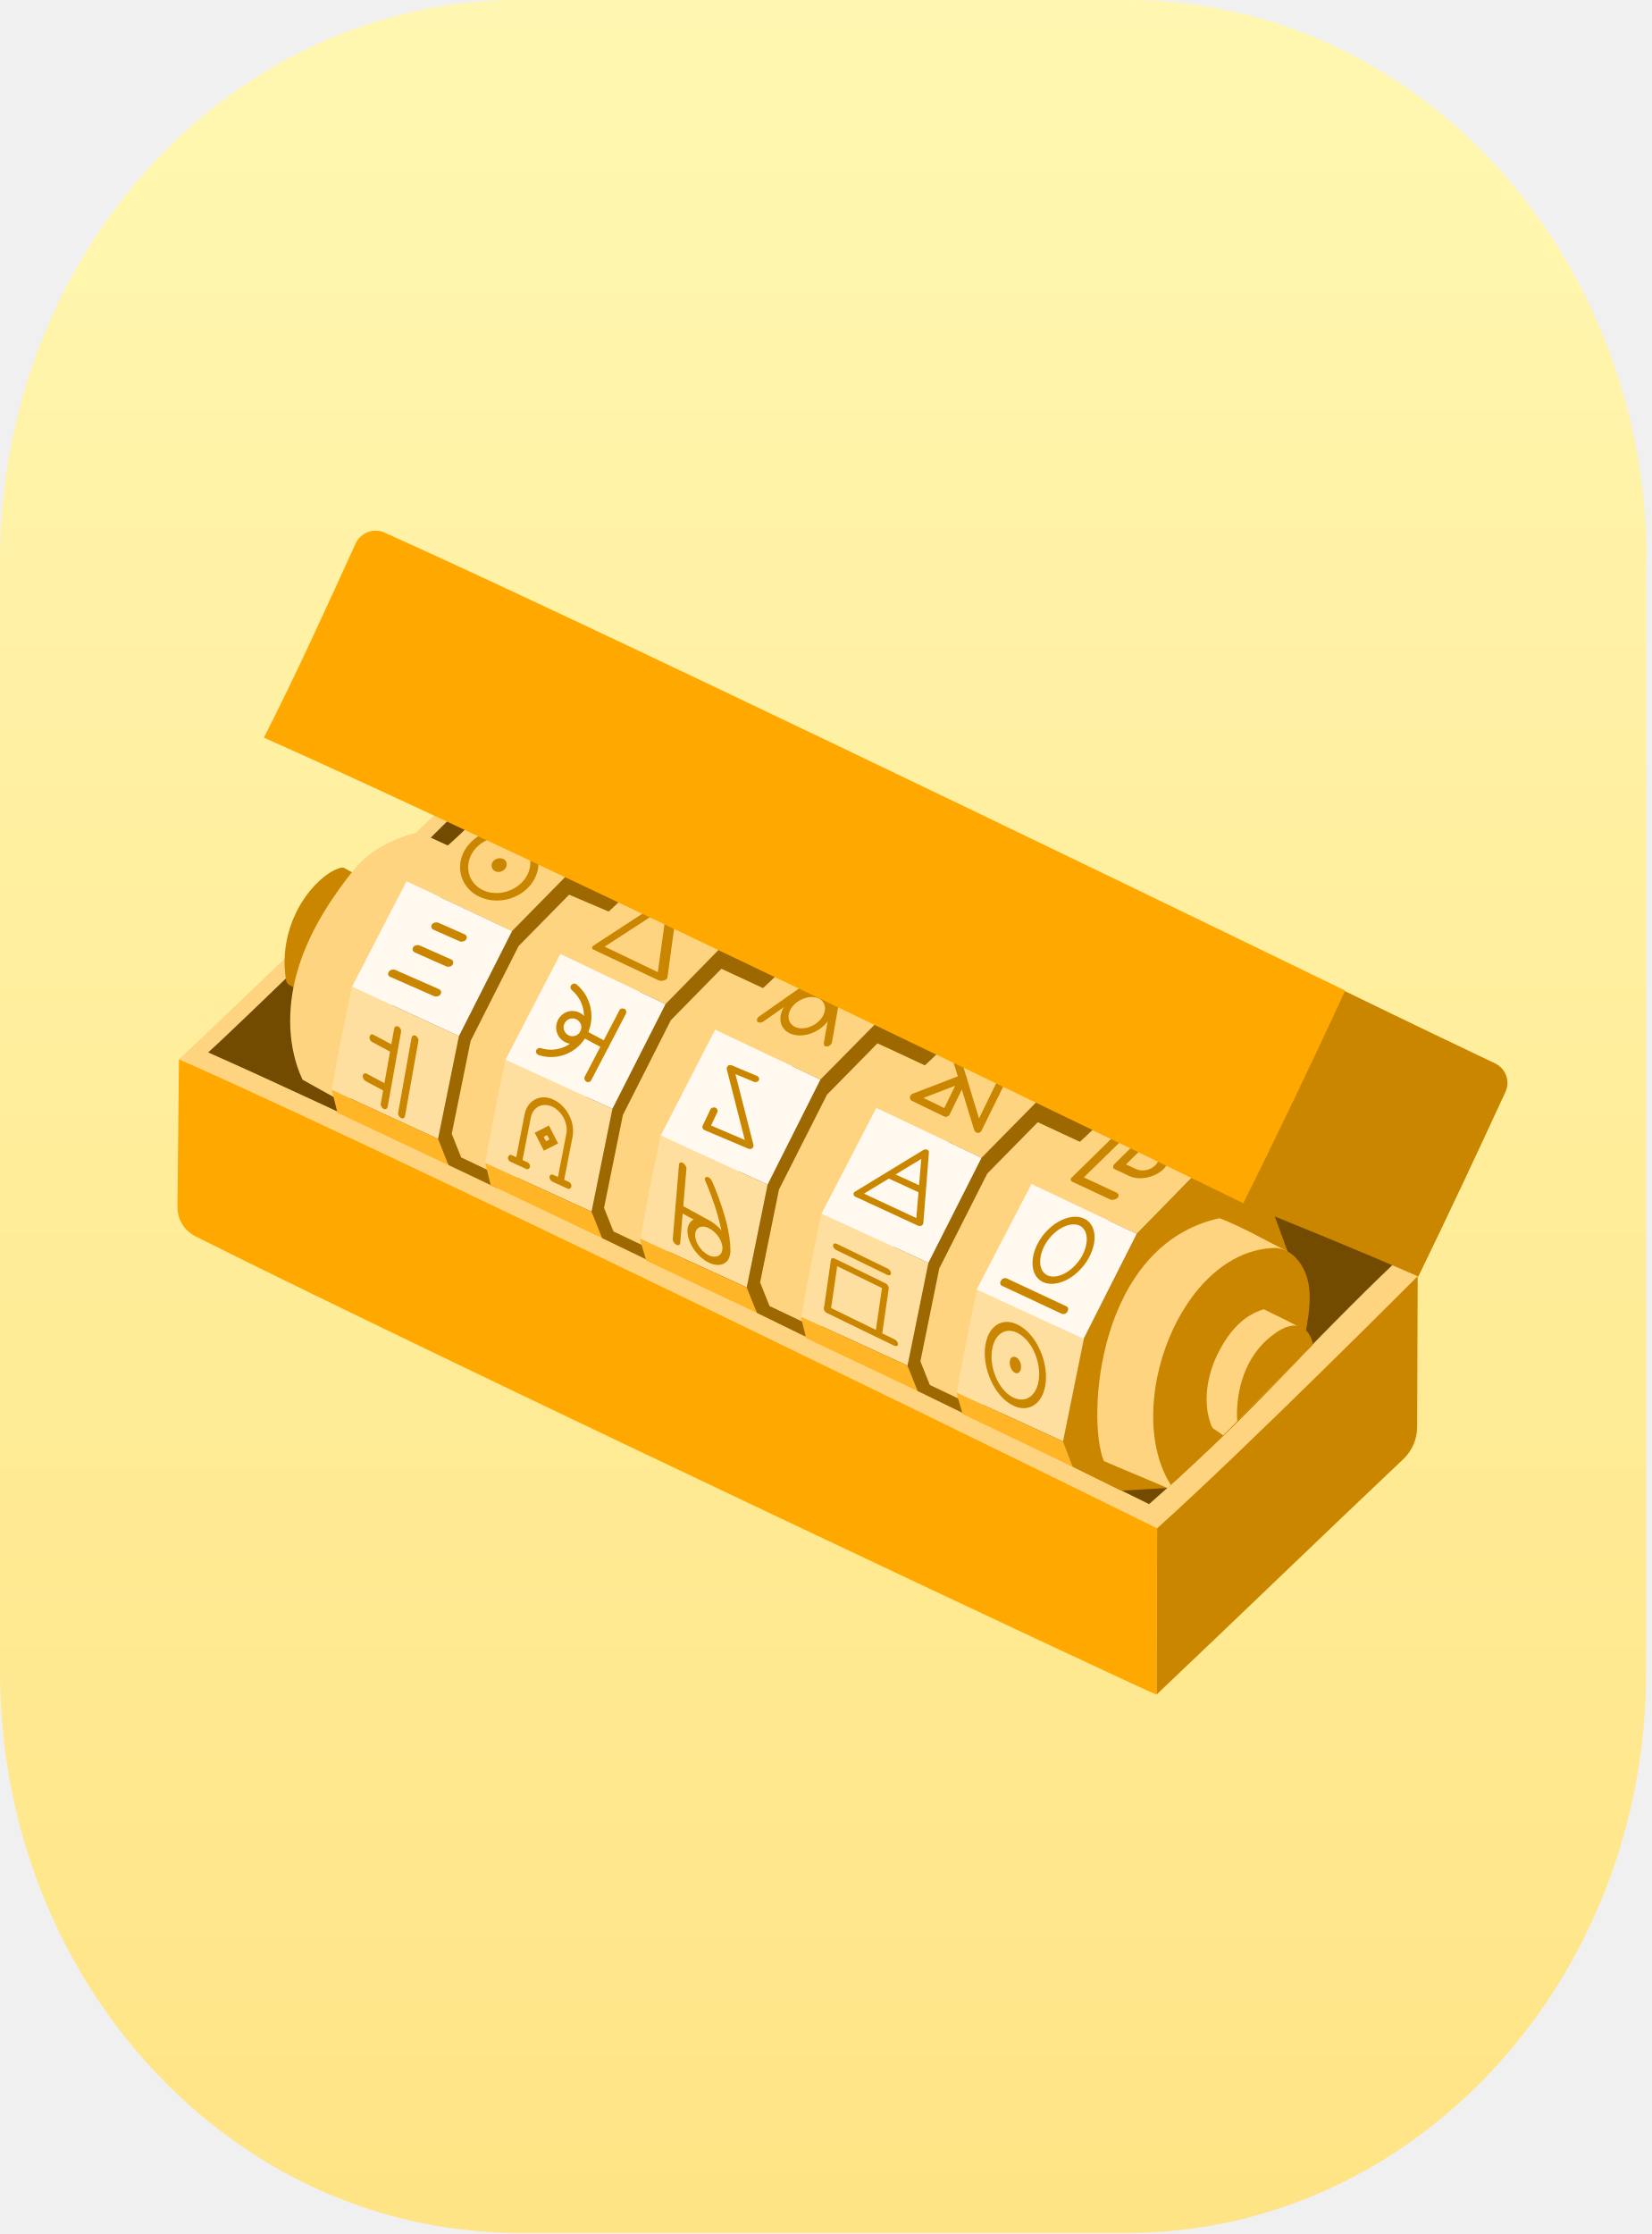
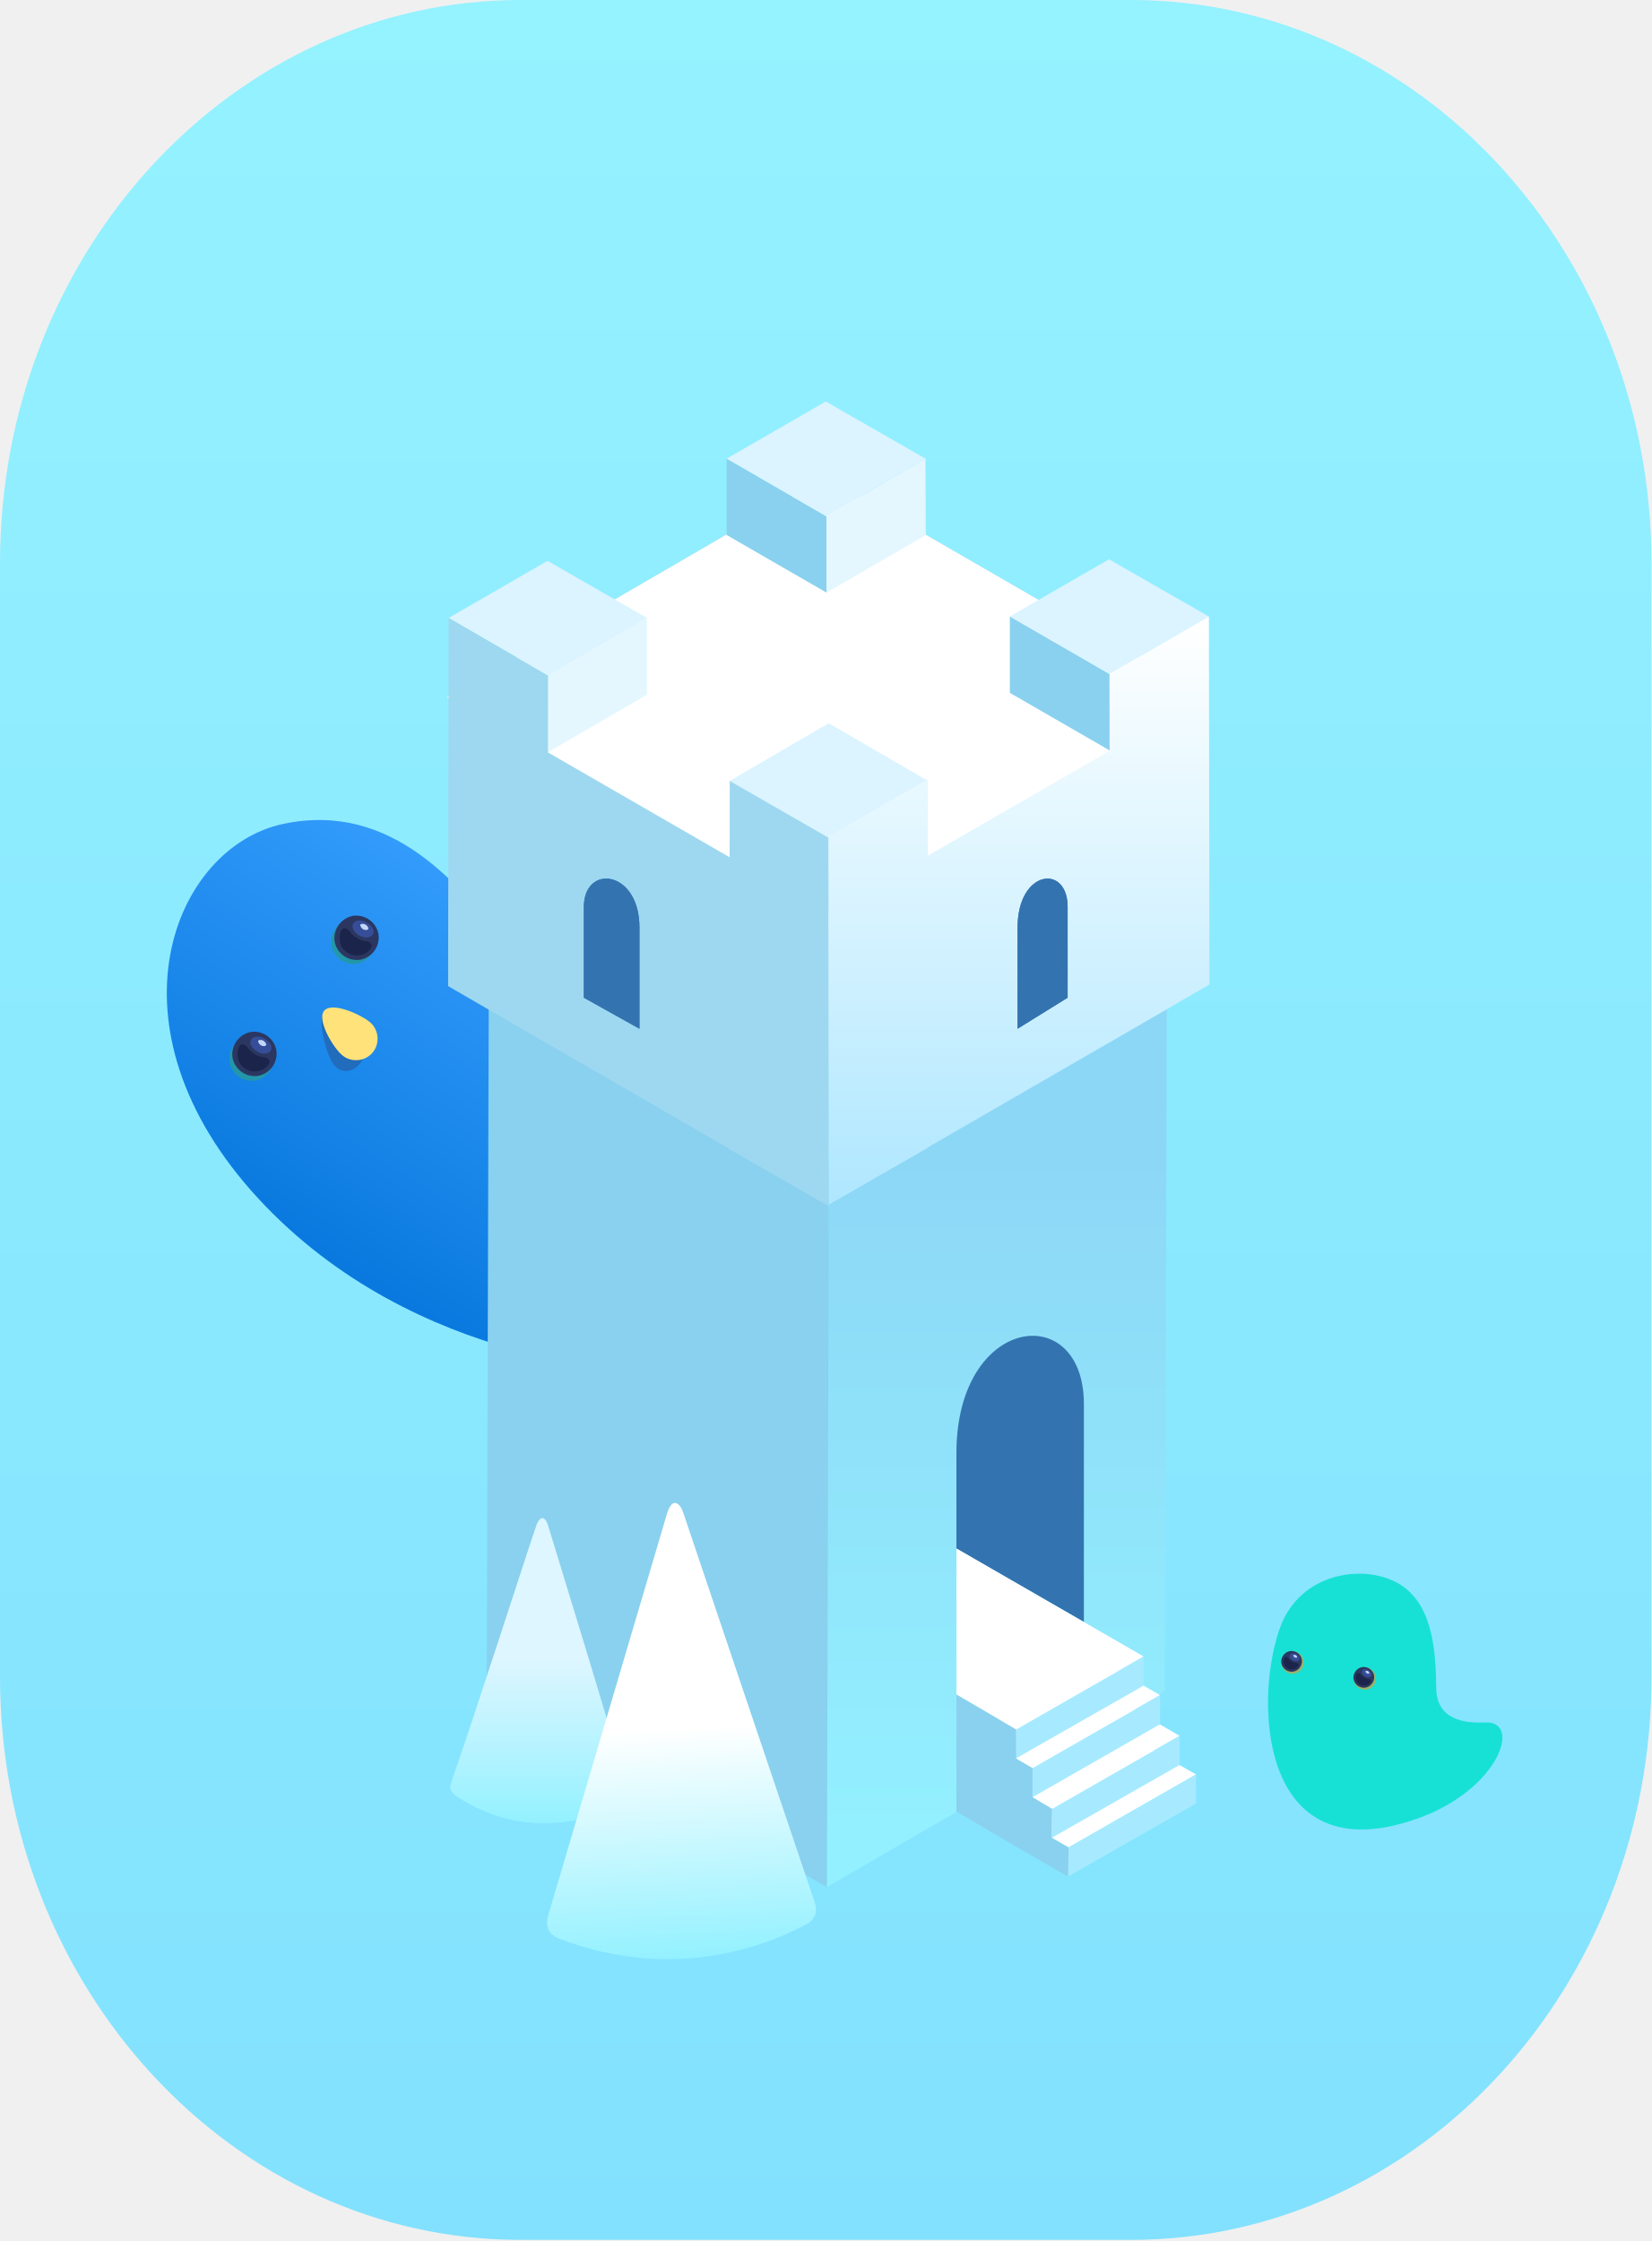
- <svg xmlns="http://www.w3.org/2000/svg" width="298" height="403" viewBox="0 0 298 403" fill="none">
-   <path d="M297.1 101.3C297.1 45.3 255.2 0 203.5 0H93.7C42 0 0 45.3 0 101.3V301.5C0 357.5 41.9 402.8 93.6 402.8H203.4C255.1 402.8 297 357.4 297 301.5V101.3H297.1Z" fill="url(#paint0_linear)" />
-   <path d="M32.289 191.095L208.768 275.692C226.628 259.595 240.888 245.33 255.896 230.283L79.832 145.605C79.832 145.605 38.491 185.365 32.289 191.095Z" fill="#FFD481" />
-   <path d="M251.577 227.874C237.487 241.238 221.947 258.602 207.323 271.333C206.196 270.768 83.75 210.314 37.56 189.851C42.123 185.817 76.753 152.151 81.05 147.8L251.577 227.874Z" fill="#724B00" />
-   <path d="M53.694 178.543C55.236 170.316 59.938 164.587 64.138 157.691L62.319 156.696C62.102 156.503 61.754 156.474 61.396 156.561C59.961 156.966 58.776 157.86 57.64 158.875C52.763 163.431 50.48 170.482 51.633 176.944C51.725 177.243 51.88 177.49 52.102 177.625L53.694 178.543Z" fill="#CB8600" />
-   <path d="M54.582 194.769C51.809 188.814 51.811 181.806 53.562 175.529C55.318 169.193 58.775 163.467 62.773 158.253C63.624 157.156 64.475 156.059 65.485 155.151C67.704 153.059 70.566 151.663 73.451 150.678C74.534 150.301 75.844 150.002 76.781 150.664L83.112 153.605L62.729 199.304L54.582 194.769Z" fill="#FFD481" />
-   <path d="M119.567 171.177L116.964 163.893L102.471 157.718L92.387 167.971L82.803 186.909L79.034 205.457L80.918 210.169L89.568 214.28L97.895 213.866L119.567 171.177Z" fill="#9E6800" />
-   <path d="M118.129 173.559L115.777 166.978L102.682 161.398L93.57 170.662L84.91 187.774L81.504 204.534L83.206 208.792L91.022 212.506L98.547 212.132L118.129 173.559Z" fill="#FFD481" />
-   <path d="M59.859 196.612C60.962 190.397 62.182 184.192 63.517 177.997L82.803 186.908L79.034 205.457L59.859 196.612Z" fill="#FFDFA0" />
-   <path d="M84.379 149.196C81.009 152.477 76.925 155.932 73.343 158.961L92.364 167.992L102.501 157.675L84.379 149.196Z" fill="#FFD481" />
-   <path d="M93.947 152.098C91.7 150.334 88.167 150.681 86.001 152.836C83.894 154.996 83.975 158.214 86.164 159.974C88.353 161.734 91.944 161.392 94.109 159.237C96.275 157.082 96.194 153.863 93.947 152.098ZM94.904 151.127C97.75 153.409 97.942 157.396 95.26 160.15C92.581 162.847 88.111 163.232 85.26 161.008C82.414 158.726 82.222 154.739 84.904 151.985C87.529 149.226 91.995 148.898 94.904 151.127Z" fill="#CB8600" />
-   <path d="M91.013 155.065C91.559 155.52 91.554 156.279 91.042 156.82C90.529 157.361 89.645 157.462 89.099 157.008C88.553 156.553 88.558 155.795 89.07 155.253C89.578 154.77 90.462 154.669 91.013 155.065Z" fill="#CB8600" />
-   <path d="M60.88 200.734L59.865 196.61L79.05 205.451L80.924 210.184L60.88 200.734Z" fill="#FFB526" />
-   <path d="M92.387 167.971L82.804 186.909L63.517 177.997L73.343 158.963L92.387 167.971Z" fill="#FFF9EF" />
-   <path d="M232.327 225.802L229.666 218.513L215.178 212.28L205.089 222.591L195.505 241.529L191.741 260.019L193.576 264.611L202.269 268.9L210.602 268.428L232.327 225.802Z" fill="#CB8600" />
-   <path d="M199.153 263.56C202.588 265.073 207.181 266.914 210.617 268.427L212.443 266.809L232.273 225.74C228.238 223.709 224.227 221.388 220.042 219.754C197.852 224.615 196.047 256 199.153 263.56Z" fill="#FFD481" />
-   <path d="M175.26 197.965L172.652 190.739L158.165 184.506L148.022 194.754L138.497 213.697L134.727 232.245L136.563 236.837L145.203 241.063L153.588 240.654L175.26 197.965Z" fill="#9E6800" />
-   <path d="M147.262 184.295L144.654 177.069L130.166 170.835L120.078 181.146L110.499 200.026L106.729 218.574L108.627 223.349L117.253 227.513L125.59 226.984L147.262 184.295Z" fill="#9E6800" />
-   <path d="M87.549 209.79C88.653 203.575 89.872 197.369 91.207 191.174L110.499 200.028L106.729 218.576L87.549 209.79Z" fill="#FFDFA0" />
-   <path d="M145.415 187.348L143.063 180.767L130.16 174.755L121.048 184.019L112.388 201.131L108.982 217.891L110.684 222.149L118.5 225.863L126.025 225.49L145.415 187.348Z" fill="#FFD481" />
-   <path d="M173.576 200.801L171.224 194.219L158.321 188.207L149.209 197.472L140.549 214.584L137.143 231.344L138.845 235.602L146.661 239.316L154.186 238.942L173.576 200.801Z" fill="#FFD481" />
-   <path d="M112.073 162.316C108.703 165.596 104.619 169.051 101.037 172.08L120.076 181.147L130.165 170.836L112.073 162.316Z" fill="#FFD481" />
-   <path d="M88.53 213.779L87.558 209.797L106.731 218.574L108.652 223.366L88.53 213.779Z" fill="#FFB526" />
-   <path d="M120.077 181.147L110.498 200.027L91.207 191.173L101.095 172.085L120.077 181.147Z" fill="#FFF9EF" />
-   <path d="M133.825 163.375L127.983 160.609C127.645 160.464 127.113 160.536 126.794 160.86L121.375 166.306C121.124 166.518 121.099 166.808 121.259 166.997C121.418 167.185 121.761 167.272 122.119 167.185L133.381 164.506C133.738 164.419 133.99 164.206 134.067 163.979C134.207 163.699 134.111 163.457 133.825 163.375ZM127.519 161.972L131.283 163.746L124.014 165.475L127.519 161.972Z" fill="#CB8600" />
-   <path d="M122.127 161.521C122.074 161.458 121.958 161.449 121.842 161.439C121.494 161.41 121.078 161.492 120.774 161.642L107.123 170.545C106.751 170.806 106.722 171.154 107.06 171.299L118.803 176.836C119.025 176.971 119.436 176.947 119.794 176.86C120.151 176.773 120.403 176.561 120.422 176.329L122.388 161.893C122.398 161.777 122.296 161.594 122.127 161.521ZM109.09 170.768L120.329 163.473L118.692 175.367L109.09 170.768Z" fill="#CB8600" />
-   <path d="M115.548 223.458C116.652 217.244 117.871 211.038 119.207 204.843L138.498 213.697L134.728 232.245L115.548 223.458Z" fill="#FFDFA0" />
-   <path d="M140.071 175.985C136.702 179.265 132.617 182.72 129.035 185.749L148.022 194.753L158.216 184.439L140.071 175.985Z" fill="#FFD481" />
-   <path d="M116.562 227.397C116.586 227.107 115.456 223.859 115.49 223.453L134.733 232.247L136.568 236.839L116.562 227.397Z" fill="#FFB526" />
-   <path d="M148.933 188.757C149.049 188.767 149.107 188.771 149.223 188.781C149.633 188.757 150.01 188.438 150.102 188.037L152.663 173.476C152.682 173.244 152.585 173.002 152.358 172.925C152.131 172.848 151.836 172.881 151.585 173.094L136.943 183.375C136.571 183.636 136.479 184.037 136.634 184.283C136.846 184.535 137.315 184.516 137.683 184.313L150.961 174.969L148.628 188.206C148.609 188.438 148.706 188.68 148.933 188.757Z" fill="#CB8600" />
-   <path d="M142.868 186.556C145.023 187.32 148.039 186.17 149.504 184.015C151.027 181.865 150.467 179.482 148.307 178.776C146.152 178.012 143.136 179.161 141.671 181.317C140.148 183.467 140.655 185.787 142.868 186.556ZM147.446 179.989C148.92 180.521 149.311 182.13 148.253 183.619C147.194 185.107 145.145 185.87 143.671 185.338C142.197 184.806 141.806 183.197 142.864 181.708C143.918 180.278 145.968 179.515 147.446 179.989Z" fill="#CB8600" />
-   <path d="M148.023 194.753L138.497 213.696L119.206 204.842L129.037 185.75L148.023 194.753Z" fill="#FFF9EF" />
-   <path d="M211.247 267.895C202.43 253.901 212.951 225.643 229.871 225.13C232.8 225.025 235.134 227.848 235.887 230.714C236.645 233.522 236.219 236.523 235.745 239.404L234.516 245.024C225.759 254.196 220.728 259.251 211.247 267.895Z" fill="#CB8600" />
-   <path d="M208.767 275.692C224.739 261.376 255.784 230.216 255.784 230.216C255.752 239.288 255.719 248.36 255.687 257.432C255.679 259.625 254.772 261.718 253.179 263.225C238.475 277.135 223.238 291.887 208.654 305.7C208.661 295.831 208.707 285.498 208.767 275.692Z" fill="#CB8600" />
-   <path d="M204.274 212.07L201.666 204.844L187.178 198.611L177.094 208.864L167.51 227.802L163.741 246.35L165.576 250.942L174.275 255.173L182.602 254.759L204.274 212.07Z" fill="#9E6800" />
-   <path d="M202.495 215.035L200.143 208.453L187.24 202.441L178.128 211.706L169.468 228.818L166.062 245.578L167.764 249.836L175.58 253.55L183.105 253.176L202.495 215.035Z" fill="#FFD481" />
-   <path d="M144.561 237.563C145.664 231.348 146.884 225.143 148.219 218.947L167.51 227.801L163.741 246.349L144.561 237.563Z" fill="#FFDFA0" />
-   <path d="M169.087 190.091C165.717 193.371 161.633 196.826 158.051 199.855L177.093 208.865L187.246 198.558L169.087 190.091Z" fill="#FFD481" />
-   <path d="M145.41 241.372C145.434 241.082 144.526 237.969 144.56 237.563L163.74 246.35L165.575 250.941L145.41 241.372Z" fill="#FFB526" />
-   <path d="M164.522 198.586L170.36 201.41C170.698 201.555 171.119 201.415 171.322 201.082L174.354 194.853C174.494 194.572 174.46 194.278 174.243 194.084C174.025 193.891 173.74 193.809 173.498 193.905L164.629 197.31C164.387 197.407 164.189 197.682 164.17 197.914C164.145 198.204 164.295 198.509 164.522 198.586ZM170.37 199.892L166.61 198.06L172.343 195.853L170.37 199.892Z" fill="#CB8600" />
-   <path d="M176.192 204.291C176.245 204.353 176.361 204.363 176.419 204.368C176.709 204.392 176.956 204.238 177.096 203.957L183.218 191.504C183.363 191.166 183.223 190.745 182.889 190.542L171.219 184.837C170.997 184.701 170.644 184.73 170.451 184.948C170.262 185.107 170.18 185.392 170.214 185.687L175.762 203.846C175.859 204.087 176.023 204.218 176.192 204.291ZM181.642 191.489L176.637 201.758L172.103 186.838L181.642 191.489Z" fill="#CB8600" />
-   <path d="M177.093 208.863L167.51 227.801L148.219 218.947L158.107 199.86L177.093 208.863Z" fill="#FFF9EF" />
-   <path d="M234.068 239.204C232.28 238.237 228.013 236.187 228.013 236.187C223.88 237.418 221.318 240.825 219.476 244.7C217.691 248.581 217.004 253.312 218.598 257.3L218.859 257.672C219.356 258.006 220.188 258.542 220.68 258.934L236.812 242.704L234.068 239.204Z" fill="#FFD481" />
-   <path d="M223.229 256.403C222.954 252.701 223.705 245.114 229.859 240.664C231.164 239.722 232.759 238.804 234.359 239.23C235.784 239.641 236.659 241.057 236.881 242.594L223.229 256.403Z" fill="#CB8600" />
-   <path d="M172.619 251.238C173.722 245.023 174.941 238.818 176.277 232.623L195.568 241.476L191.798 260.024L172.619 251.238Z" fill="#FFDFA0" />
-   <path d="M197.121 203.828C193.752 207.109 189.667 210.564 186.085 213.593L205.072 222.597L215.16 212.286L197.121 203.828Z" fill="#FFD481" />
-   <path d="M173.642 255.061C173.666 254.771 172.584 251.644 172.618 251.238L191.793 260.021L193.575 264.611L173.642 255.061Z" fill="#FFB526" />
-   <path d="M193.549 213.218L200.237 216.347C200.629 216.554 201.223 216.429 201.6 216.11C201.919 215.786 201.895 215.376 201.504 215.168L195.546 212.392L206.737 201.472L216.687 206.1C217.078 206.308 217.672 206.182 218.05 205.863C218.369 205.54 218.345 205.129 217.953 204.921L207.215 199.935C206.824 199.728 206.23 199.853 205.852 200.172L193.448 212.334C193.076 212.594 193.095 213.063 193.549 213.218Z" fill="#CB8600" />
-   <path d="M201.157 210.933L203.742 212.142C205.54 212.993 208.27 212.462 209.856 210.959C211.384 209.452 211.191 207.567 209.335 206.711L206.75 205.502C206.358 205.294 205.764 205.42 205.387 205.739L201.06 209.991C200.736 210.372 200.76 210.783 201.157 210.933ZM208.126 207.895C209.136 208.388 209.281 209.451 208.397 210.253C207.507 211.113 206.023 211.398 205.013 210.905L203.158 210.049L206.276 206.981L208.126 207.895Z" fill="#CB8600" />
-   <path d="M269.737 191.825C271.684 192.751 272.51 195.034 271.609 196.993C266.482 208.137 261.256 219.264 255.896 230.284C245.757 225.816 234.348 221.183 224.064 217.053C224.006 217.048 223.842 216.918 223.504 216.773C229.05 205.615 236.477 190.117 241.893 178.423C254.625 184.624 264.712 189.437 269.737 191.825Z" fill="#CB8600" />
-   <path d="M64.147 98.074C65.055 96.079 67.388 95.182 69.387 96.08C105.619 112.358 195.314 155.665 242.706 178.699C237.353 190.34 229.926 205.837 224.317 217.049C215.116 212.542 92.045 152.733 47.611 133.076C53.3 121.922 58.895 109.612 64.147 98.074Z" fill="#FFA800" />
-   <path d="M32.289 191.096C78.246 211.406 208.768 275.692 208.768 275.692L208.655 305.7C207.205 305.294 83.417 247.128 35.271 223.034C33.226 222.011 31.992 219.931 32.016 217.644L32.289 191.096Z" fill="#FFA800" />
-   <path d="M205.089 222.591L195.506 241.529L176.22 232.617L186.103 213.587L205.089 222.591Z" fill="#FFF9EF" />
-   <path d="M184.228 240.85C181.942 239.169 179.6 240.262 179.021 243.292C178.443 246.322 179.857 250.087 182.154 251.711C184.451 253.334 186.781 252.298 187.36 249.269C187.938 246.239 186.524 242.473 184.228 240.85ZM184.49 239.478C187.464 241.586 189.275 246.376 188.565 250.091C187.856 253.807 184.877 255.134 181.903 253.026C178.928 250.917 177.117 246.128 177.827 242.412C178.547 238.639 181.515 237.369 184.49 239.478Z" fill="#CB8600" />
-   <path d="M183.452 244.908C184.026 245.314 184.331 246.202 184.189 246.945C184.047 247.688 183.467 247.933 182.95 247.538C182.433 247.143 182.071 246.244 182.213 245.501C182.287 244.804 182.867 244.559 183.452 244.908Z" fill="#CB8600" />
-   <path d="M180.77 231.947L191.561 236.995C191.899 237.14 192.378 237.005 192.586 236.613C192.794 236.222 192.77 235.811 192.431 235.666L181.641 230.618C181.302 230.473 180.824 230.608 180.616 230.999C180.355 231.328 180.432 231.802 180.77 231.947Z" fill="#CB8600" />
-   <path d="M188.184 231.281C190.489 232.35 194.076 230.664 196.092 227.504C198.108 224.344 197.93 220.883 195.567 219.81C193.262 218.741 189.676 220.427 187.659 223.587C185.643 226.747 185.879 230.213 188.184 231.281ZM194.76 221.085C196.446 221.869 196.513 224.561 194.966 227.001C193.356 229.495 190.673 230.847 188.987 230.064C187.3 229.28 187.233 226.588 188.781 224.148C190.328 221.708 193.073 220.302 194.76 221.085Z" fill="#CB8600" />
-   <path d="M154.373 215.9L165.618 221.103C165.787 221.175 166.077 221.199 166.26 221.098C166.444 220.997 166.575 220.832 166.594 220.6L167.598 207.895C167.617 207.663 167.516 207.479 167.288 207.402C167.061 207.324 166.829 207.305 166.583 207.459L154.276 214.957C154.093 215.059 153.957 215.281 154.001 215.46C154.044 215.639 154.145 215.822 154.373 215.9ZM165.323 219.735L155.881 215.325L166.215 209.064L165.323 219.735Z" fill="#CB8600" />
-   <path d="M160.203 212.533L165.939 215.173C166.219 215.313 166.635 215.231 166.833 214.955C167.031 214.68 166.886 214.318 166.606 214.177L160.87 211.537C160.59 211.397 160.174 211.479 159.976 211.754C159.778 212.03 159.864 212.387 160.203 212.533Z" fill="#CB8600" />
-   <path d="M149.182 236.782L158.44 241.293C158.779 241.438 159.078 241.347 159.103 241.057L160.352 232.401C160.376 232.111 160.173 231.744 159.84 231.541L150.581 227.029C150.242 226.884 149.943 226.976 149.918 227.266L148.669 235.921C148.64 236.269 148.843 236.637 149.182 236.782ZM158.03 239.916L149.95 235.97L151.049 228.412L159.129 232.357L158.03 239.916Z" fill="#CB8600" />
-   <path d="M149.177 236.84L161.354 242.763C161.692 242.908 161.992 242.817 162.016 242.527C162.041 242.237 161.838 241.869 161.504 241.666L149.327 235.743C148.988 235.598 148.689 235.69 148.664 235.98C148.635 236.328 148.838 236.695 149.177 236.84Z" fill="#CB8600" />
-   <path d="M150.828 225.472L160.087 229.984C160.425 230.129 160.725 230.037 160.749 229.747C160.773 229.457 160.57 229.09 160.237 228.887L150.978 224.375C150.64 224.23 150.34 224.322 150.316 224.612C150.234 224.897 150.495 225.269 150.828 225.472Z" fill="#CB8600" />
-   <path d="M127.58 227.618C129.701 228.788 131.572 228.068 131.737 226.097C131.906 224.067 130.312 221.481 128.191 220.311C126.069 219.14 124.199 219.86 124.034 221.832C123.922 223.867 125.517 226.453 127.58 227.618ZM128.079 221.644C129.418 222.399 130.447 224.062 130.34 225.337C130.234 226.613 129.025 227.096 127.687 226.342C126.348 225.588 125.319 223.925 125.426 222.649C125.537 221.315 126.741 220.89 128.079 221.644Z" fill="#CB8600" />
-   <path d="M122 224.523C122.391 224.731 122.696 224.581 122.725 224.233L123.845 210.836C123.874 210.488 123.564 209.995 123.231 209.792C122.84 209.584 122.535 209.734 122.506 210.082L121.386 223.479C121.352 223.885 121.608 224.315 122 224.523Z" fill="#CB8600" />
-   <path d="M122.498 218.55L128.138 221.649C128.529 221.857 128.834 221.707 128.863 221.359C128.892 221.011 128.583 220.518 128.249 220.315L122.61 217.216C122.218 217.008 121.914 217.158 121.885 217.506C121.856 217.854 122.107 218.342 122.498 218.55Z" fill="#CB8600" />
-   <path d="M131.012 226.386C131.403 226.594 131.708 226.444 131.737 226.096C132.135 221.341 128.599 213.336 128.449 213.032C128.251 212.606 127.811 212.278 127.516 212.311C127.164 212.34 127.077 212.683 127.275 213.109C127.328 213.172 130.762 220.992 130.399 225.342C130.369 225.69 130.621 226.178 131.012 226.386Z" fill="#CB8600" />
-   <path d="M105.768 195.135C106.107 195.28 106.522 195.198 106.667 194.86L112.924 182.885C113.069 182.547 112.987 182.131 112.649 181.986C112.311 181.841 111.895 181.923 111.75 182.262L105.493 194.236C105.353 194.516 105.493 194.937 105.768 195.135Z" fill="#CB8600" />
-   <path d="M104.982 187.068L108.896 189.148C109.235 189.293 109.65 189.211 109.795 188.872C109.94 188.534 109.858 188.118 109.52 187.973L105.606 185.894C105.268 185.749 104.852 185.831 104.707 186.169C104.562 186.508 104.649 186.865 104.982 187.068Z" fill="#CB8600" />
-   <path d="M101.927 187.981C103.382 188.745 105.122 188.19 105.886 186.735C106.65 185.281 106.099 183.483 104.645 182.719C103.19 181.955 101.45 182.51 100.686 183.965C99.922 185.419 100.473 187.217 101.927 187.981ZM104.021 183.893C104.804 184.309 105.132 185.271 104.716 186.053C104.301 186.836 103.339 187.165 102.556 186.749C101.773 186.333 101.445 185.371 101.86 184.588C102.276 183.806 103.238 183.477 104.021 183.893Z" fill="#CB8600" />
-   <path d="M97.065 190.261C97.123 190.266 97.123 190.266 97.176 190.329C100.588 191.431 104.218 189.924 105.886 186.735C107.487 183.657 106.7 179.795 104.023 177.586C103.752 177.33 103.337 177.412 103.08 177.682C102.824 177.953 102.906 178.368 103.177 178.625C105.361 180.442 105.979 183.531 104.712 186.111C103.382 188.745 100.361 189.952 97.573 189.077C97.23 188.99 96.867 189.135 96.717 189.531C96.635 189.816 96.785 190.121 97.065 190.261Z" fill="#CB8600" />
-   <path d="M127.113 203.869L135.01 207.215C135.237 207.292 135.527 207.317 135.715 207.157C135.904 206.998 135.981 206.771 135.943 206.534L132.688 193.764L136.018 195.152C136.356 195.297 136.777 195.157 136.917 194.877C137.057 194.597 136.912 194.234 136.574 194.089L132.06 192.193C131.833 192.116 131.543 192.092 131.355 192.251C131.166 192.411 131.089 192.638 131.127 192.875L134.382 205.644L128.293 203.033L129.429 200.617C129.569 200.336 129.424 199.974 129.086 199.829C128.748 199.684 128.327 199.824 128.187 200.104L126.77 203.081C126.63 203.361 126.775 203.724 127.113 203.869Z" fill="#CB8600" />
-   <path d="M72.341 201.685C72.675 201.888 72.984 201.681 73.071 201.338L75.486 187.816C75.573 187.472 75.322 186.984 74.984 186.839C74.65 186.636 74.341 186.844 74.254 187.187L71.839 200.709C71.752 201.052 72.008 201.482 72.341 201.685Z" fill="#CB8600" />
-   <path d="M69.21 200.021C69.543 200.224 69.852 200.017 69.939 199.674L72.354 186.152C72.442 185.808 72.19 185.32 71.852 185.175C71.514 185.03 71.209 185.18 71.122 185.523L68.707 199.045C68.62 199.388 68.871 199.876 69.21 200.021Z" fill="#CB8600" />
-   <path d="M67.177 187.998L70.811 189.937C71.144 190.14 71.454 189.932 71.541 189.589C71.628 189.246 71.377 188.758 71.039 188.612L67.405 186.674C67.071 186.47 66.762 186.678 66.675 187.021C66.588 187.364 66.839 187.853 67.177 187.998Z" fill="#CB8600" />
-   <path d="M65.949 195.019L69.583 196.958C69.916 197.161 70.225 196.953 70.312 196.61C70.4 196.267 70.148 195.779 69.81 195.634L66.176 193.695C65.843 193.492 65.533 193.7 65.446 194.043C65.417 194.391 65.615 194.816 65.949 195.019Z" fill="#CB8600" />
-   <path d="M93.561 209.824C93.841 209.964 94.146 209.814 94.233 209.471L95.767 201.599C96.159 199.704 97.87 198.796 99.668 199.647C101.407 200.493 102.567 202.693 102.175 204.587L100.641 212.46C100.554 212.803 100.757 213.17 101.095 213.315C101.375 213.455 101.68 213.306 101.767 212.962L103.301 205.09C103.809 202.504 102.307 199.517 99.89 198.381C97.532 197.249 95.154 198.452 94.646 201.038L93.112 208.91C93.078 209.316 93.281 209.684 93.561 209.824Z" fill="#CB8600" />
-   <path d="M98.129 207.578L100.69 206.273L99.034 203.04L96.472 204.344L98.129 207.578ZM99.115 205.558L98.506 205.857L98.105 205.065L98.714 204.765L99.115 205.558Z" fill="#CB8600" />
-   <path d="M99.591 213.132L102.403 214.418C102.684 214.558 102.988 214.408 103.075 214.065C103.162 213.722 102.959 213.355 102.621 213.21L99.809 211.923C99.528 211.783 99.224 211.933 99.137 212.276C99.112 212.566 99.315 212.933 99.591 213.132Z" fill="#CB8600" />
-   <path d="M92.121 209.587L94.934 210.873C95.214 211.013 95.518 210.863 95.606 210.52C95.693 210.177 95.49 209.81 95.151 209.665L92.339 208.378C92.059 208.238 91.754 208.388 91.667 208.731C91.58 209.074 91.783 209.442 92.121 209.587Z" fill="#CB8600" />
-   <path d="M78.216 167.72L82.947 169.809C83.344 169.959 83.88 169.829 84.083 169.495C84.344 169.167 84.209 168.688 83.813 168.538L79.082 166.449C78.686 166.299 78.149 166.43 77.946 166.763C77.685 167.092 77.82 167.57 78.216 167.72Z" fill="#CB8600" />
-   <path d="M74.837 171.817L80.525 174.336C80.921 174.486 81.458 174.356 81.661 174.023C81.864 173.689 81.787 173.216 81.39 173.066L75.703 170.546C75.306 170.396 74.77 170.527 74.567 170.86C74.306 171.189 74.446 171.609 74.837 171.817Z" fill="#CB8600" />
-   <path d="M70.438 176.238L78.325 179.701C78.721 179.85 79.258 179.72 79.461 179.387C79.722 179.058 79.587 178.58 79.19 178.43L71.304 174.967C70.908 174.817 70.371 174.948 70.168 175.281C69.902 175.668 69.984 176.083 70.438 176.238Z" fill="#CB8600" />
+ <svg xmlns="http://www.w3.org/2000/svg" width="297" height="403" viewBox="0 0 297 403" fill="none">
+   <path d="M0 101.3C0 45.4 41.9 0 93.6 0H203.4C255.1 0 297 45.4 297 101.3V301.5C297 357.5 255.1 402.8 203.4 402.8H93.6C41.9 402.8 0 357.4 0 301.5V101.3Z" fill="url(#paint0_linear)" />
+   <path d="M116.353 182.983C111.407 182.983 101.419 183.269 92.193 171.283C82.966 159.298 70.6 143.984 50.91 148.169C31.22 152.354 17.903 184.6 46.439 215.515C74.976 246.429 116.353 246.524 116.353 246.524V182.983Z" fill="url(#paint1_linear)" />
+   <path opacity="0.35" d="M64.893 184.887C66.225 186.599 66.13 189.357 64.798 191.165C63.466 192.972 61.279 193.067 60.042 191.45C58.71 189.738 56.998 183.555 58.33 181.748C59.566 179.94 63.562 183.269 64.893 184.887Z" fill="#2B3760" />
+   <path d="M41.299 191.001C41.639 193.129 43.682 194.661 45.809 194.321C47.937 193.98 49.469 191.938 49.129 189.81C48.788 187.682 46.746 186.15 44.618 186.491C42.49 186.746 40.959 188.789 41.299 191.001Z" fill="#2397AA" />
+   <path d="M41.801 190.131C42.173 192.272 44.128 193.761 46.361 193.482C48.502 193.11 49.991 191.155 49.712 188.921C49.34 186.781 47.385 185.292 45.151 185.571C43.011 185.943 41.522 187.991 41.801 190.131Z" fill="#2B3760" />
+   <path d="M45.152 186.966C44.779 187.617 45.245 188.548 46.269 189.107C47.199 189.665 48.316 189.572 48.688 188.92C49.061 188.269 48.596 187.338 47.572 186.78C46.548 186.221 45.524 186.314 45.152 186.966Z" fill="#364D98" />
+   <path d="M46.454 187.152C46.361 187.338 46.547 187.711 46.92 187.99C47.292 188.176 47.664 188.176 47.85 187.99C47.944 187.711 47.757 187.432 47.385 187.152C47.013 186.966 46.547 186.966 46.454 187.152Z" fill="#C3D8F8" />
+   <path d="M47.571 190.131C48.13 190.224 48.688 190.689 48.409 191.247C47.943 191.992 47.199 192.55 46.268 192.643C44.593 192.923 42.917 191.713 42.731 190.037C42.638 189.293 42.731 188.641 43.104 188.083C43.383 187.524 44.221 187.897 44.593 188.455C44.872 188.921 45.431 189.386 45.989 189.665C46.454 189.944 47.013 190.131 47.571 190.131Z" fill="#1B244A" />
+   <path d="M59.601 169.977C59.942 172.112 61.991 173.648 64.125 173.307C66.26 172.965 67.796 170.916 67.455 168.782C67.113 166.648 65.064 165.111 62.93 165.453C60.796 165.709 59.259 167.758 59.601 169.977Z" fill="#2397AA" />
+   <path d="M60.166 169.251C60.539 171.391 62.493 172.88 64.727 172.601C66.868 172.229 68.357 170.274 68.078 168.041C67.705 165.9 65.751 164.411 63.517 164.69C61.376 165.062 59.887 167.11 60.166 169.251Z" fill="#2B3760" />
+   <path d="M63.518 166.086C63.146 166.738 63.611 167.668 64.635 168.227C65.566 168.785 66.683 168.692 67.055 168.041C67.427 167.389 66.962 166.458 65.938 165.9C64.914 165.341 63.89 165.435 63.518 166.086Z" fill="#364D98" />
+   <path d="M64.82 166.271C64.727 166.458 64.913 166.83 65.285 167.109C65.657 167.295 66.03 167.295 66.216 167.109C66.309 166.83 66.123 166.551 65.75 166.271C65.378 166.085 64.913 166.085 64.82 166.271Z" fill="#C3D8F8" />
+   <path d="M65.936 169.252C66.495 169.345 67.053 169.81 66.774 170.368C66.309 171.113 65.564 171.671 64.633 171.765C62.958 172.044 61.283 170.834 61.097 169.159C61.004 168.414 61.097 167.762 61.469 167.204C61.748 166.646 62.586 167.018 62.958 167.576C63.237 168.042 63.796 168.507 64.354 168.786C64.82 169.065 65.378 169.252 65.936 169.252Z" fill="#1B244A" />
+   <path d="M66.319 183.65C68.032 184.887 68.412 187.36 67.175 189.072C65.939 190.784 63.466 191.165 61.754 189.928C60.041 188.691 56.998 183.555 58.234 181.843C59.471 180.035 64.607 182.318 66.319 183.65Z" fill="#FFE37A" />
+   <path d="M209.858 173.756L209.478 304.072L148.695 339.362L149.076 209.141L209.858 173.756Z" fill="url(#paint2_linear)" />
+   <path d="M208.621 304.833L185.697 317.96L174.948 311.777L197.872 298.65L208.621 304.833Z" fill="white" />
+   <path d="M149.075 209.141L148.695 339.362L87.532 304.072L87.912 173.756L149.075 209.141Z" fill="#89D1EF" />
+   <path d="M171.999 261.334C171.999 278.5 171.999 278.5 171.999 278.5L194.923 291.678C194.923 291.678 194.923 271.322 194.923 252.488C194.923 233.654 171.999 236.418 171.999 261.334Z" fill="#3374B0" />
+   <path d="M98.526 274.202C98.716 274.868 110.702 313.772 113.08 322.524C113.365 323.665 112.985 324.616 111.938 324.997C100.333 329.372 91.202 328.611 82.926 323.57C81.214 322.524 80.643 321.953 81.214 320.336C84.734 310.443 95.768 276.104 96.528 274.107C97.48 271.919 98.336 273.536 98.526 274.202Z" fill="url(#paint3_linear)" />
+   <path d="M122.848 271.95C123.12 272.821 142.249 329.439 146.533 342.155C147.07 343.785 146.595 345.143 145.094 346.005C139.291 349.112 122.234 356.86 100.707 348.691C98.441 347.825 98.02 346.298 98.671 344.155C102.937 329.836 119.046 275.162 119.977 272.117C121.103 268.617 122.57 270.969 122.848 271.95Z" fill="url(#paint4_linear)" />
+   <path d="M205.672 297.89L182.748 311.017L172 304.739L172.009 278.462L205.672 297.89Z" fill="white" />
+   <path d="M212.14 312.159L189.215 325.286L178.372 319.008L201.296 305.881L212.14 312.159Z" fill="white" />
+   <path d="M205.673 297.891V303.122L182.653 316.249L182.748 311.017L205.673 297.891Z" fill="#A7EAFF" />
+   <path d="M208.621 304.834V310.066L185.697 323.192V317.961L208.621 304.834Z" fill="#A7EAFF" />
+   <path d="M215.089 319.103L192.165 332.23L181.416 325.952L204.245 312.92L215.089 319.103Z" fill="white" />
+   <path d="M212.14 312.158V317.39L189.121 330.517L189.216 325.285L212.14 312.158Z" fill="#A7EAFF" />
+   <path d="M215.089 319.103V324.334L192.069 337.461L192.164 332.229L215.089 319.103Z" fill="#A7EAFF" />
+   <path d="M216.956 125.324L148.489 85.77L80.397 125.324L148.864 164.878L216.956 125.324Z" fill="#CBD1E2" />
+   <path d="M216.956 125.324L148.489 85.77L80.397 125.324L148.864 164.878L216.956 125.324Z" fill="white" />
+   <path d="M130.669 82.474V96.202L148.647 106.57V92.842L130.669 82.474Z" fill="#89D1EF" />
+   <path d="M181.611 110.854L181.611 124.599L199.589 134.967L199.589 121.222L181.611 110.854Z" fill="#89D1EF" />
+   <path d="M116.35 111.125V124.927L98.507 135.295V121.469L116.35 111.125Z" fill="#E4F7FF" />
+   <path d="M166.432 82.474L166.49 96.239L148.646 106.565V92.818L166.432 82.474Z" fill="#E4F7FF" />
+   <path d="M116.354 111.125L98.471 100.852L80.683 111.125L98.566 121.493L116.354 111.125Z" fill="#DBF4FF" />
+   <path d="M166.434 82.472L148.507 72.199L130.675 82.472L148.602 92.841L166.434 82.472Z" fill="#DBF4FF" />
+   <path d="M217.376 110.854L199.448 100.581L181.616 110.854L199.544 121.222L217.376 110.854Z" fill="#DBF4FF" />
+   <path d="M166.906 140.431L149.118 150.704L131.235 140.431L149.023 130.062L166.906 140.431Z" fill="#DBF4FF" />
+   <path d="M80.683 111.125L80.588 177.329L87.96 181.604V181.614L93.241 184.666L98.471 187.698V187.688L131.14 206.567L131.14 206.632L149.023 216.905L149.023 216.901L149.028 216.904L149.123 164.492L149.098 164.478L149.118 150.701L131.235 140.428L131.216 154.16L98.541 135.307L98.566 121.493L80.683 111.125Z" fill="#9ED8F0" />
+   <path d="M217.407 110.836L217.502 177.04L210.129 181.315V181.327L203.824 184.971L199.619 187.409V187.4L166.951 206.279L166.951 206.345L149.068 216.618L149.068 216.613L149.061 216.617L148.966 164.205L148.993 164.19L148.973 150.414L166.856 140.141L166.876 153.872L199.549 135.02L199.524 121.204L217.407 110.836Z" fill="url(#paint5_linear)" />
+   <path d="M183 166.79C183 180.843 183 185 183 185L191.999 179.418C191.999 179.418 191.999 170.947 191.999 163.108C191.999 155.27 183 156.42 183 166.79Z" fill="#3374B0" />
+   <path d="M183.001 166.789C183.001 180.843 183.001 184.999 183.001 184.999L192 179.417C192 179.417 192 170.946 192 163.107C192 155.269 183.001 156.419 183.001 166.789Z" fill="#3374B0" />
+   <path d="M115 166.789C115 180.843 115 185 115 185L105 179.418C105 179.418 105 170.946 105 163.108C105 155.269 115 156.419 115 166.789Z" fill="#3374B0" />
+   <path d="M115 166.789C115 180.843 115 185 115 185L105 179.418C105 179.418 105 170.946 105 163.108C105 155.269 115 156.419 115 166.789Z" fill="#3374B0" />
+   <path d="M192.165 332.229L189.121 330.517L189.216 325.285L185.697 323.193V317.961L182.748 316.249V311.017L172 304.739V325.761L182.653 332.039L192.07 337.461L192.165 332.229Z" fill="#89D1EF" />
+   <path d="M267.114 309.745C263.369 309.923 258.376 309.299 258.287 303.593C258.198 297.797 257.946 289.036 252.062 285.113C246.177 281.19 234.58 282.325 230.479 291.954C225.372 304.769 226.023 337.343 255 327C269.5 321.825 273.801 309.477 267.114 309.745Z" fill="#17E1D5" />
+   <path d="M233.31 298.936C233.549 298.833 233.599 298.415 233.421 298.003C233.244 297.59 232.907 297.338 232.668 297.441C232.429 297.544 232.379 297.962 232.556 298.374C232.733 298.787 233.071 299.039 233.31 298.936Z" fill="#EEF8FA" />
+   <path d="M243.444 302.158C243.618 303.246 244.663 304.029 245.751 303.855C246.84 303.681 247.623 302.636 247.449 301.548C247.275 300.46 246.23 299.676 245.142 299.85C244.054 299.981 243.27 301.026 243.444 302.158Z" fill="#C4A547" fill-opacity="0.74" />
+   <path d="M243.411 301.921C243.585 302.922 244.499 303.619 245.544 303.488C246.545 303.314 247.241 302.4 247.111 301.355C246.937 300.354 246.023 299.658 244.978 299.788C243.977 299.962 243.28 300.92 243.411 301.921Z" fill="#2B3760" />
+   <path d="M244.978 300.441C244.804 300.746 245.022 301.181 245.5 301.442C245.936 301.704 246.458 301.66 246.632 301.355C246.806 301.051 246.589 300.615 246.11 300.354C245.631 300.093 245.152 300.136 244.978 300.441Z" fill="#364D98" />
+   <path d="M245.586 300.528C245.543 300.615 245.63 300.789 245.804 300.92C245.978 301.007 246.152 301.007 246.239 300.92C246.283 300.789 246.196 300.659 246.022 300.528C245.847 300.441 245.63 300.441 245.586 300.528Z" fill="#C3D8F8" />
+   <path d="M246.109 301.922C246.37 301.965 246.631 302.183 246.501 302.444C246.283 302.792 245.935 303.054 245.499 303.097C244.716 303.228 243.932 302.662 243.845 301.878C243.802 301.53 243.845 301.225 244.019 300.964C244.15 300.703 244.542 300.877 244.716 301.138C244.846 301.356 245.108 301.574 245.369 301.704C245.587 301.835 245.848 301.922 246.109 301.922Z" fill="#1B244A" />
+   <path d="M230.46 299.285C230.634 300.373 231.679 301.156 232.767 300.982C233.856 300.808 234.639 299.763 234.465 298.675C234.291 297.587 233.246 296.803 232.158 296.977C231.07 297.108 230.286 298.153 230.46 299.285Z" fill="#C4A547" fill-opacity="0.74" />
+   <path d="M230.426 299.046C230.6 300.047 231.514 300.744 232.559 300.613C233.56 300.439 234.257 299.525 234.126 298.48C233.952 297.479 233.038 296.783 231.993 296.913C230.992 297.087 230.295 298.045 230.426 299.046Z" fill="#2B3760" />
+   <path d="M231.993 297.567C231.819 297.872 232.037 298.307 232.516 298.568C232.951 298.83 233.473 298.786 233.647 298.481C233.821 298.177 233.604 297.741 233.125 297.48C232.646 297.219 232.167 297.262 231.993 297.567Z" fill="#364D98" />
+   <path d="M232.602 297.652C232.559 297.739 232.646 297.913 232.82 298.044C232.994 298.131 233.168 298.131 233.255 298.044C233.299 297.913 233.212 297.783 233.038 297.652C232.864 297.565 232.646 297.565 232.602 297.652Z" fill="#C3D8F8" />
+   <path d="M233.125 299.047C233.387 299.09 233.648 299.308 233.517 299.569C233.3 299.917 232.951 300.179 232.516 300.222C231.733 300.353 230.949 299.787 230.862 299.003C230.818 298.655 230.862 298.35 231.036 298.089C231.167 297.828 231.558 298.002 231.733 298.263C231.863 298.481 232.124 298.699 232.385 298.829C232.603 298.96 232.864 299.047 233.125 299.047Z" fill="#1B244A" />
  <defs>
-     <linearGradient id="paint0_linear" x1="148.55" y1="0" x2="148.55" y2="402.7" gradientUnits="userSpaceOnUse">
-       <stop stop-color="#FFF7B1" />
-       <stop offset="1" stop-color="#FFE485" />
+     <linearGradient id="paint0_linear" x1="148.516" y1="0.013" x2="148.516" y2="402.863" gradientUnits="userSpaceOnUse">
+       <stop stop-color="#95F2FF" />
+       <stop offset="1" stop-color="#82E1FE" />
+     </linearGradient>
+     <linearGradient id="paint1_linear" x1="96.188" y1="154.409" x2="45.466" y2="236.751" gradientUnits="userSpaceOnUse">
+       <stop stop-color="#38A0FF" />
+       <stop offset="1" stop-color="#0071D8" />
+     </linearGradient>
+     <linearGradient id="paint2_linear" x1="161.5" y1="333.5" x2="161.5" y2="208.5" gradientUnits="userSpaceOnUse">
+       <stop stop-color="#93F1FF" />
+       <stop offset="1" stop-color="#8DD7F6" />
+     </linearGradient>
+     <linearGradient id="paint3_linear" x1="97.086" y1="273" x2="97.086" y2="328.129" gradientUnits="userSpaceOnUse">
+       <stop stop-color="#DEF6FF" />
+       <stop offset="0.455" stop-color="#DEF6FF" />
+       <stop offset="1" stop-color="#93F1FF" />
+     </linearGradient>
+     <linearGradient id="paint4_linear" x1="118.313" y1="271.213" x2="123.013" y2="352.232" gradientUnits="userSpaceOnUse">
+       <stop stop-color="white" />
+       <stop offset="0.49" stop-color="white" />
+       <stop offset="1" stop-color="#93F1FF" />
+     </linearGradient>
+     <linearGradient id="paint5_linear" x1="183.234" y1="111.833" x2="183.234" y2="216.618" gradientUnits="userSpaceOnUse">
+       <stop stop-color="white" />
+       <stop offset="1" stop-color="#AFE7FF" />
    </linearGradient>
  </defs>
</svg>
